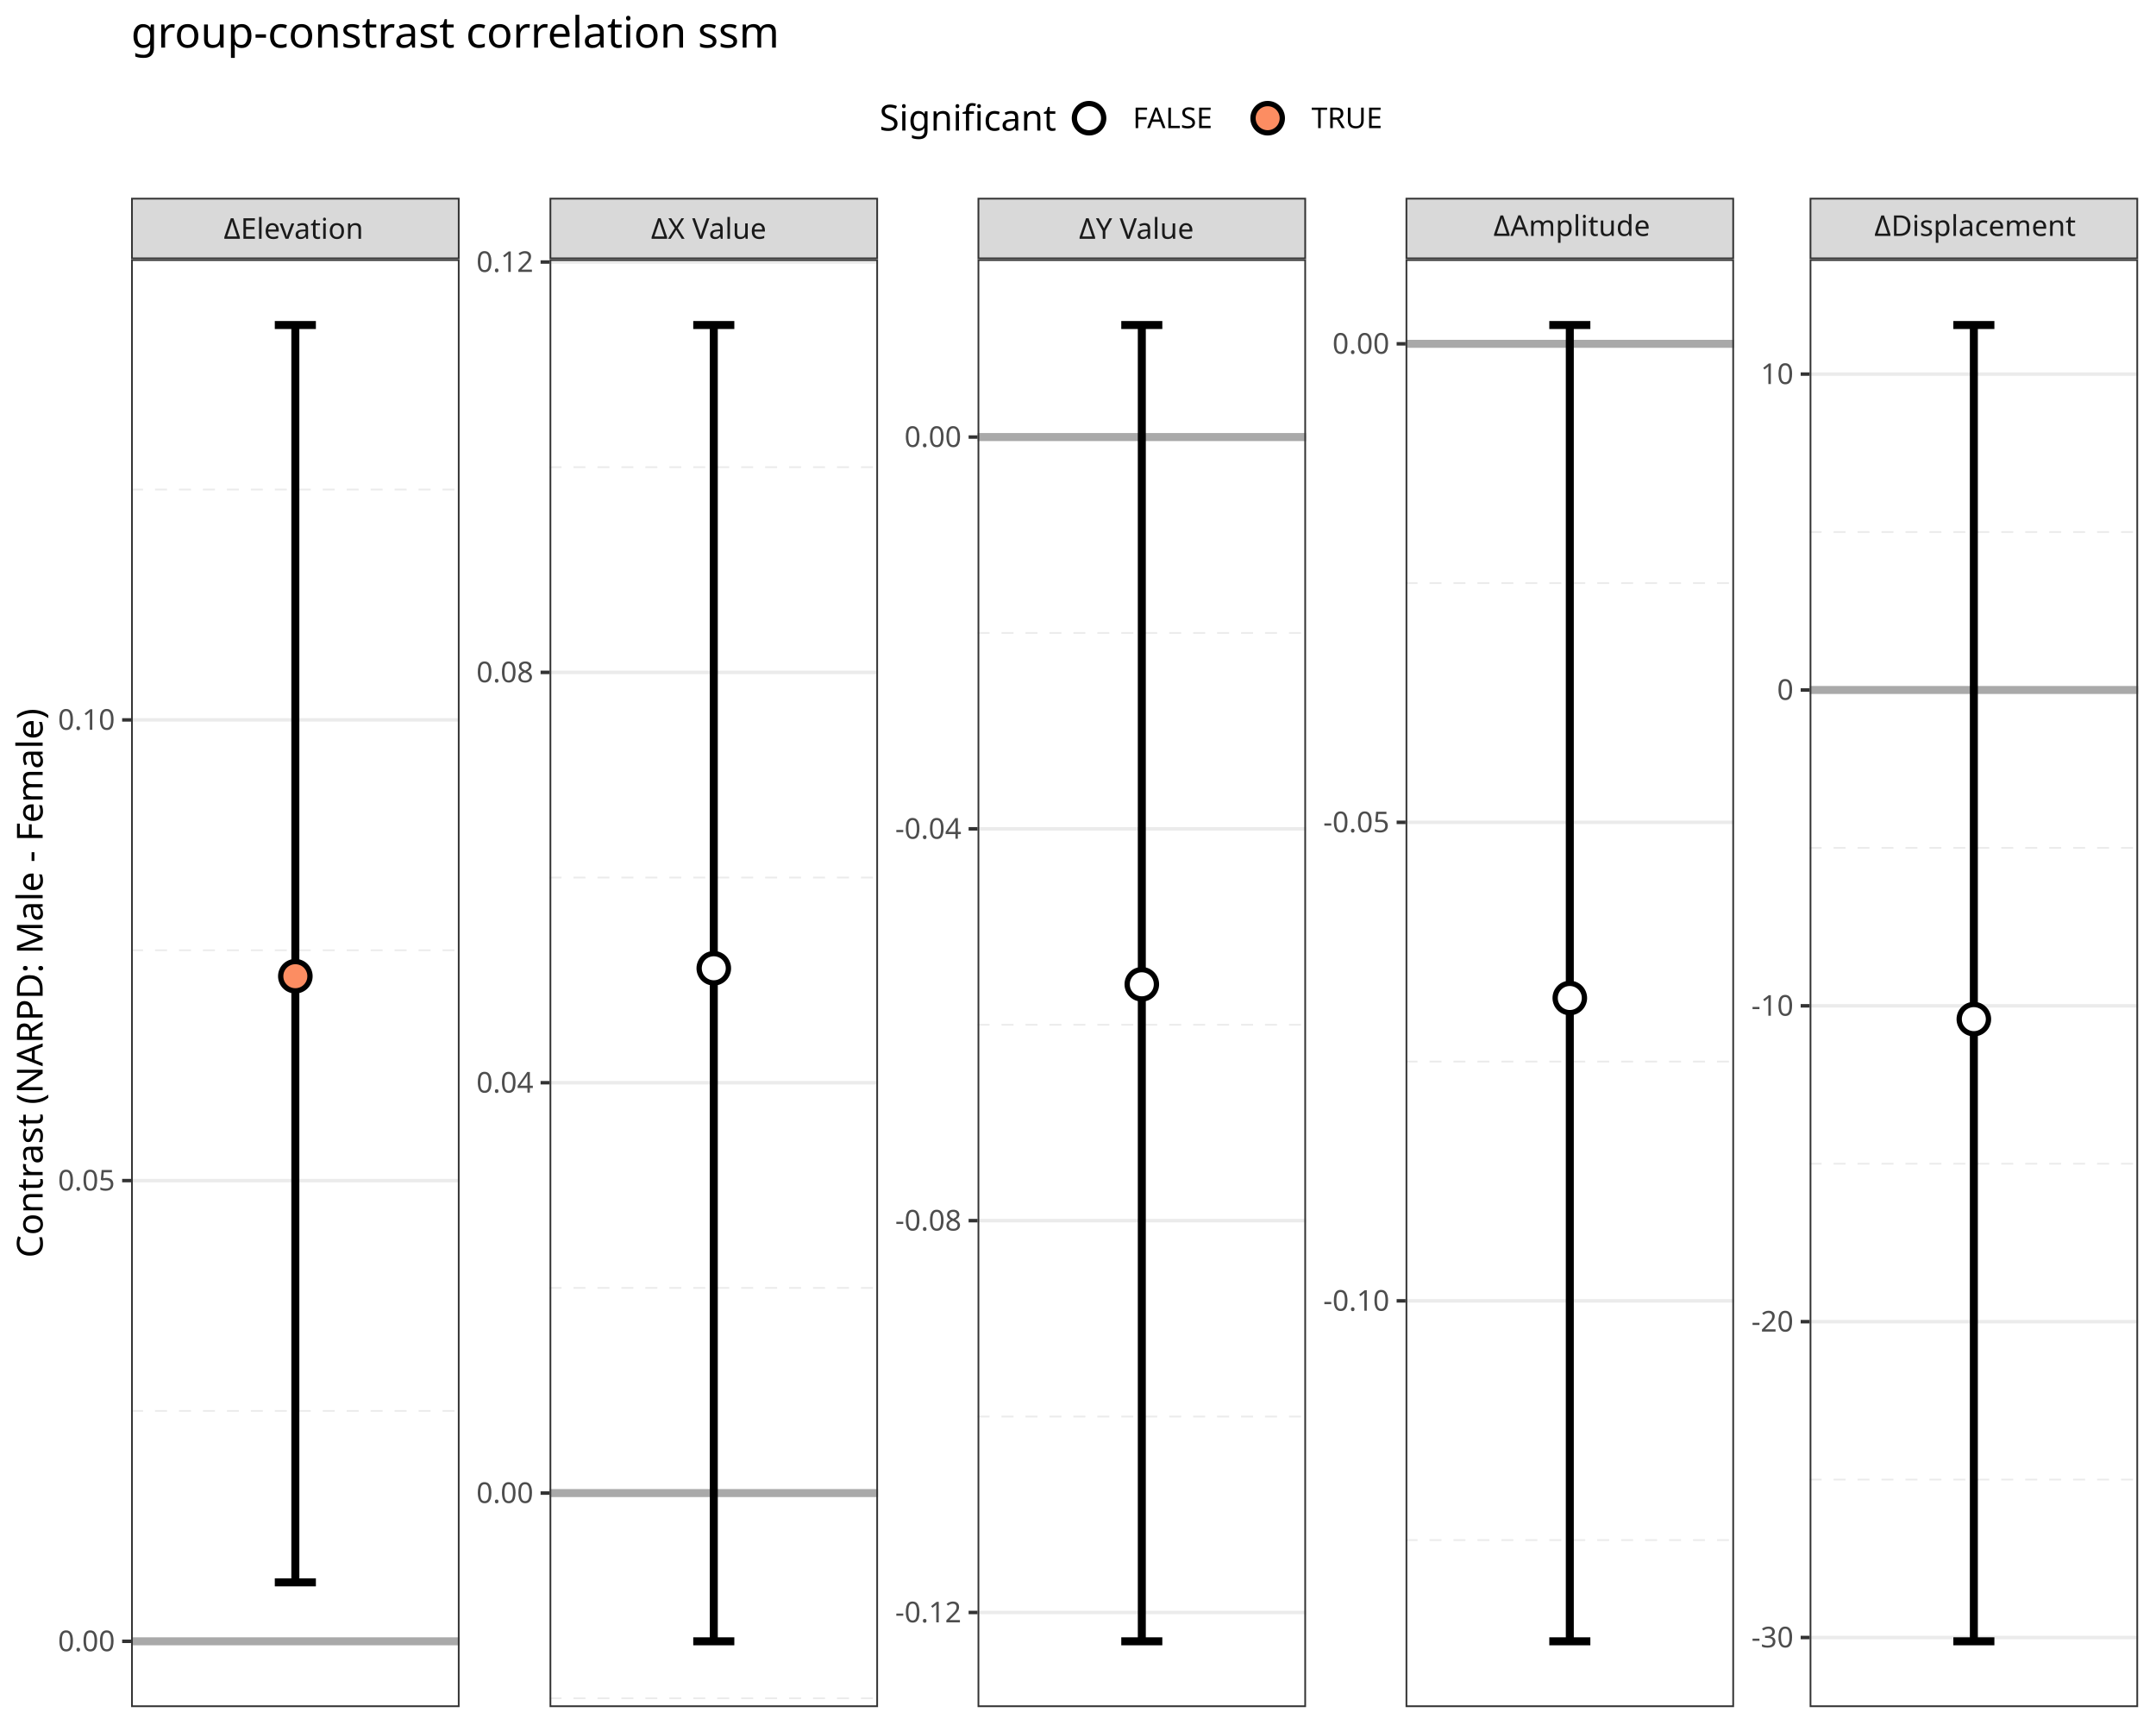
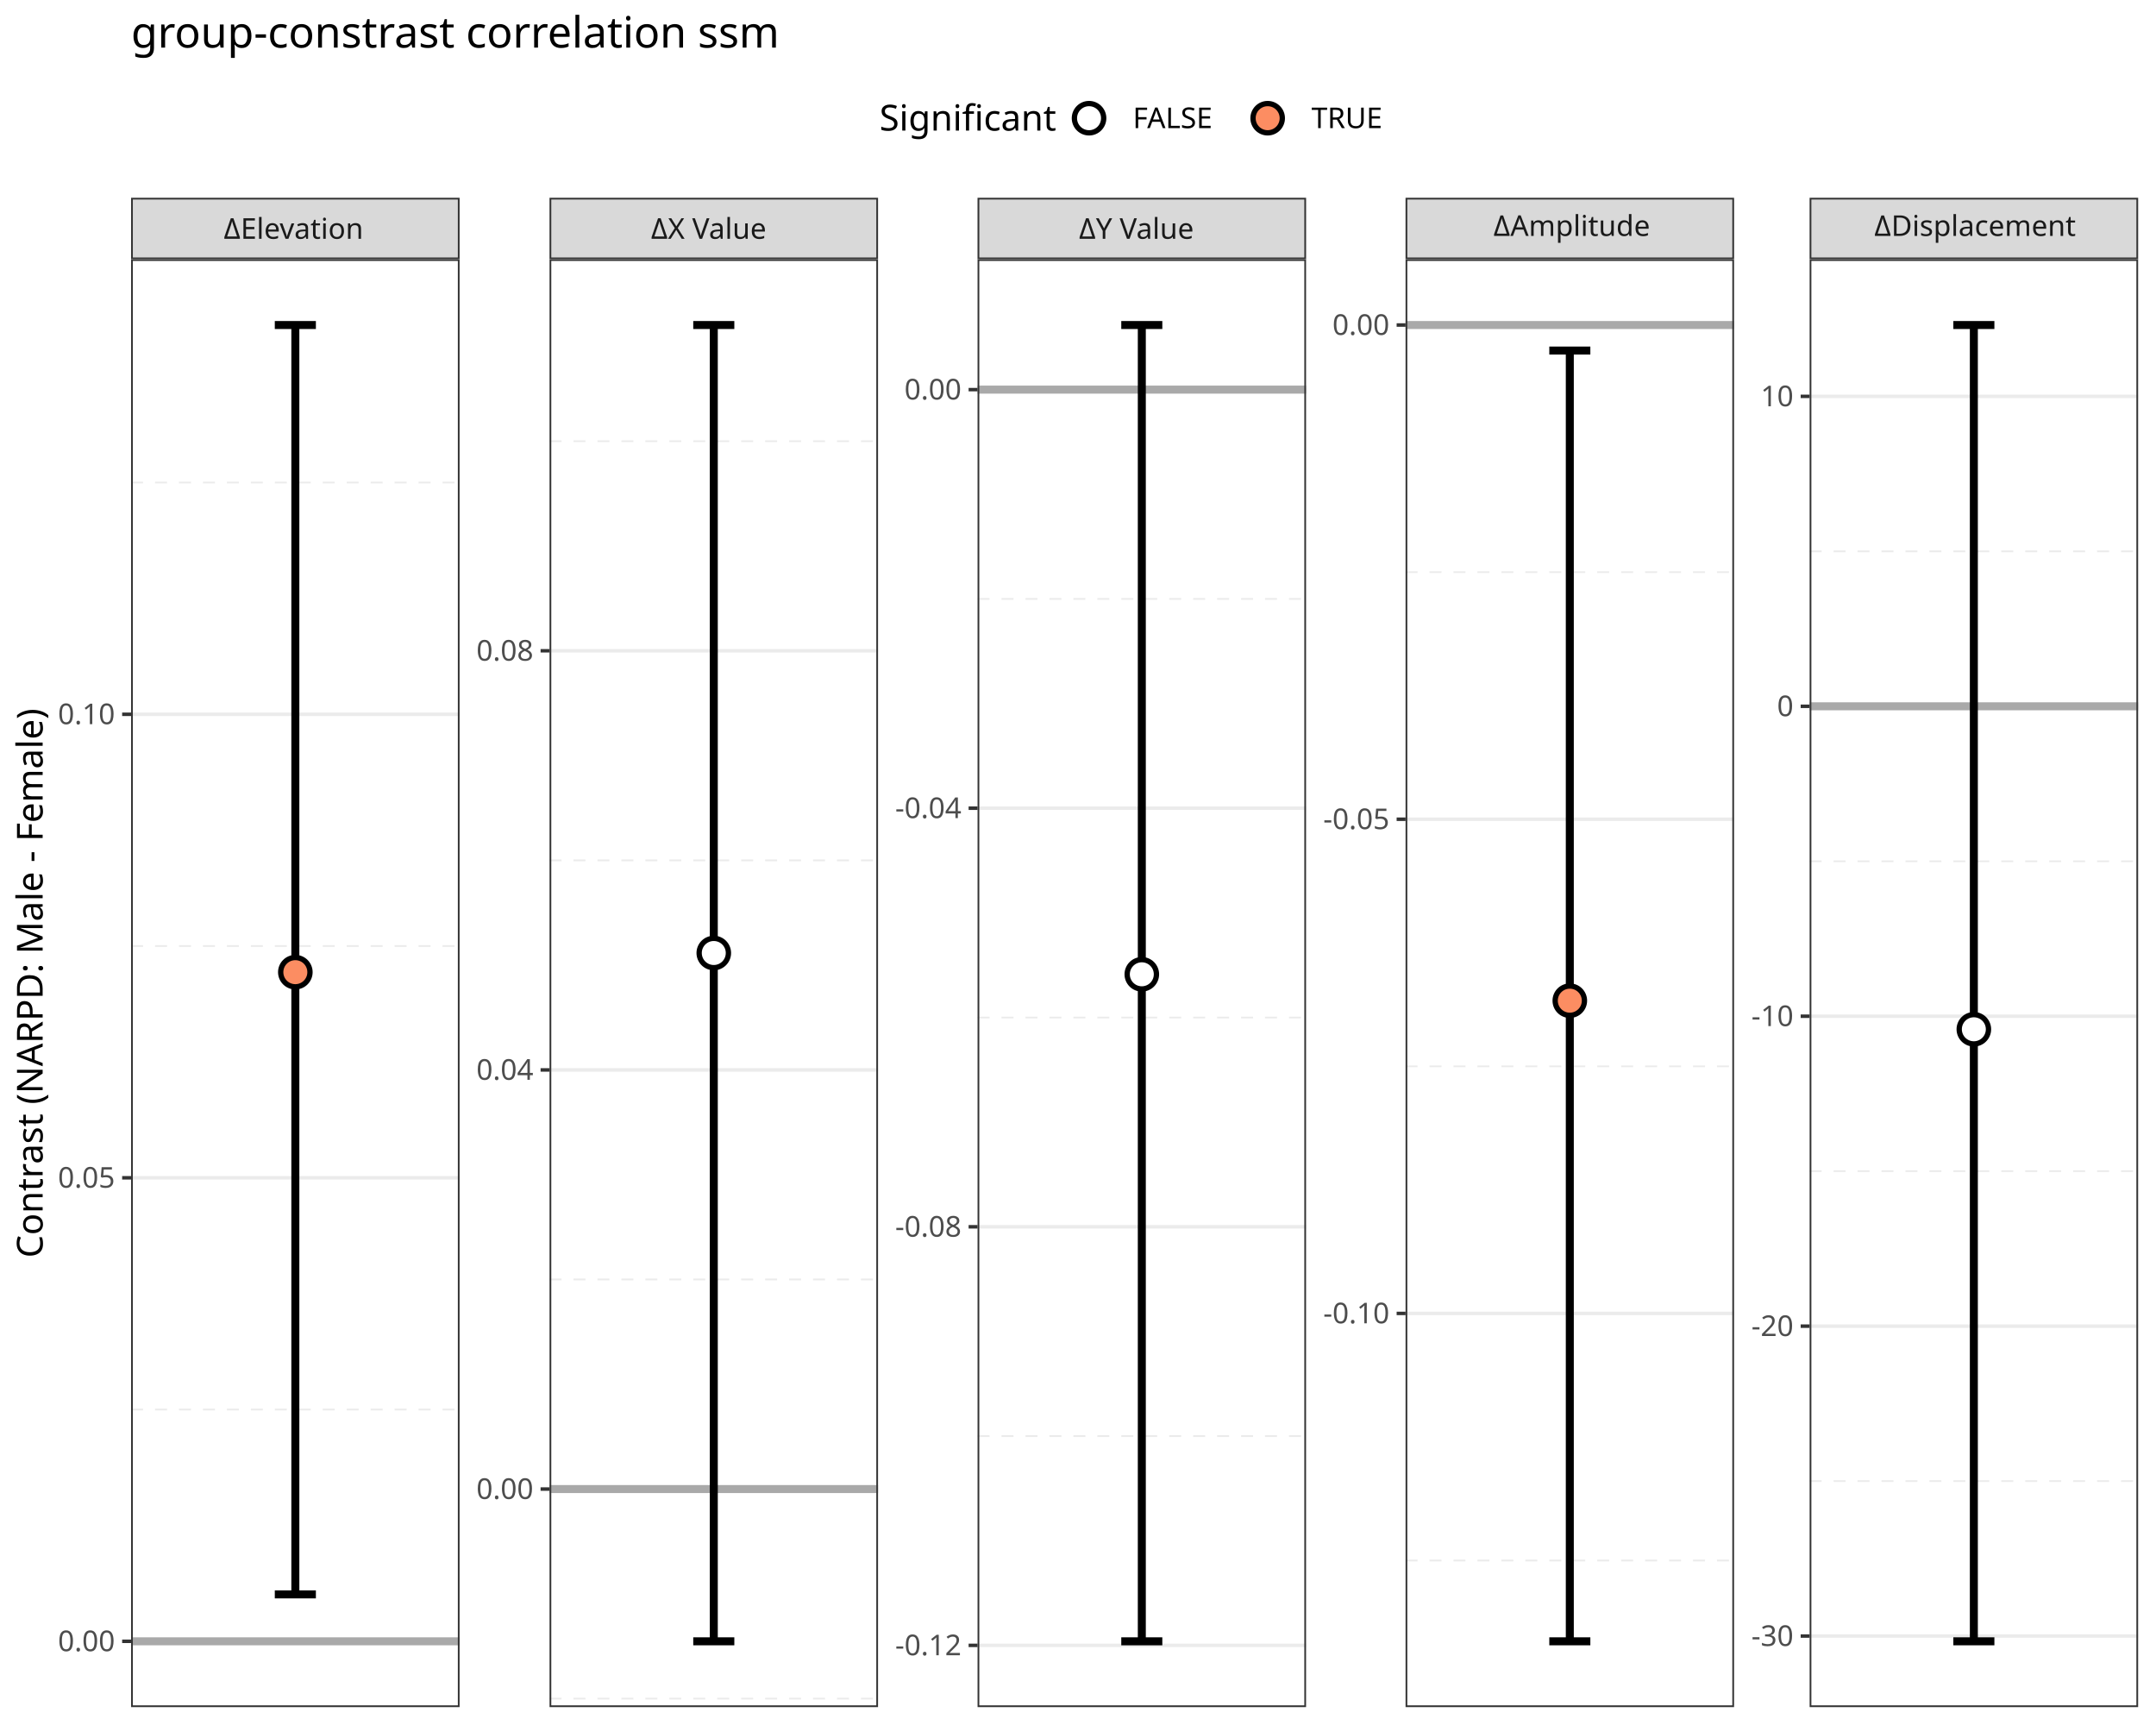
<svg xmlns="http://www.w3.org/2000/svg" class="svglite" data-engine-version="2.0" width="720.00pt" height="576.00pt" viewBox="0 0 720.00 576.00">
  <defs>
    <style type="text/css">
    .svglite line, .svglite polyline, .svglite polygon, .svglite path, .svglite rect, .svglite circle {
      fill: none;
      stroke: #000000;
      stroke-linecap: round;
      stroke-linejoin: round;
      stroke-miterlimit: 10.00;
    }
  </style>
  </defs>
  <rect width="100%" height="100%" style="stroke: none; fill: #FFFFFF;" />
  <defs>
    <clipPath id="cpMC4wMHw3MjAuMDB8MC4wMHw1NzYuMDA=">
      <rect x="0.00" y="0.00" width="720.00" height="576.00" />
    </clipPath>
  </defs>
  <g clip-path="url(#cpMC4wMHw3MjAuMDB8MC4wMHw1NzYuMDA=)">
    <rect x="-0" y="0.00" width="720.00" height="576.00" style="stroke-width: 1.16; stroke: #FFFFFF; fill: #FFFFFF;" />
  </g>
  <defs>
    <clipPath id="cpNDMuNzh8MTUzLjQ4fDg2LjU1fDU3MC4wMg==">
      <rect x="43.78" y="86.55" width="109.70" height="483.47" />
    </clipPath>
  </defs>
  <g clip-path="url(#cpNDMuNzh8MTUzLjQ4fDg2LjU1fDU3MC4wMg==)">
    <rect x="43.78" y="86.55" width="109.70" height="483.47" style="stroke-width: 1.16; stroke: none; fill: #FFFFFF;" />
-     <polyline points="43.78,471.13 153.48,471.13 " style="stroke-width: 0.58; stroke: #EBEBEB; stroke-dasharray: 4.00,4.00; stroke-linecap: butt;" />
-     <polyline points="43.78,317.30 153.48,317.30 " style="stroke-width: 0.58; stroke: #EBEBEB; stroke-dasharray: 4.00,4.00; stroke-linecap: butt;" />
-     <polyline points="43.78,163.46 153.48,163.46 " style="stroke-width: 0.58; stroke: #EBEBEB; stroke-dasharray: 4.00,4.00; stroke-linecap: butt;" />
+     <polyline points="43.78,470.66 153.48,470.66 " style="stroke-width: 0.58; stroke: #EBEBEB; stroke-dasharray: 4.00,4.00; stroke-linecap: butt;" />
+     <polyline points="43.78,315.89 153.48,315.89 " style="stroke-width: 0.58; stroke: #EBEBEB; stroke-dasharray: 4.00,4.00; stroke-linecap: butt;" />
+     <polyline points="43.78,161.12 153.48,161.12 " style="stroke-width: 0.58; stroke: #EBEBEB; stroke-dasharray: 4.00,4.00; stroke-linecap: butt;" />
    <polyline points="43.78,548.05 153.48,548.05 " style="stroke-width: 1.16; stroke: #EBEBEB; stroke-linecap: butt;" />
-     <polyline points="43.78,394.21 153.48,394.21 " style="stroke-width: 1.16; stroke: #EBEBEB; stroke-linecap: butt;" />
-     <polyline points="43.78,240.38 153.48,240.38 " style="stroke-width: 1.16; stroke: #EBEBEB; stroke-linecap: butt;" />
+     <polyline points="43.78,393.28 153.48,393.28 " style="stroke-width: 1.16; stroke: #EBEBEB; stroke-linecap: butt;" />
+     <polyline points="43.78,238.51 153.48,238.51 " style="stroke-width: 1.16; stroke: #EBEBEB; stroke-linecap: butt;" />
    <line x1="43.78" y1="548.05" x2="153.48" y2="548.05" style="stroke-width: 2.67; stroke: #A9A9A9; stroke-linecap: butt;" />
    <polyline points="91.77,108.53 105.49,108.53 " style="stroke-width: 2.67; stroke-linecap: butt;" />
-     <polyline points="98.63,108.53 98.63,528.37 " style="stroke-width: 2.67; stroke-linecap: butt;" />
-     <polyline points="91.77,528.37 105.49,528.37 " style="stroke-width: 2.67; stroke-linecap: butt;" />
-     <circle cx="98.63" cy="325.97" r="4.89" style="stroke-width: 1.77; fill: #FC8D62;" />
+     <polyline points="98.63,108.53 98.63,532.38 " style="stroke-width: 2.67; stroke-linecap: butt;" />
+     <polyline points="91.77,532.38 105.49,532.38 " style="stroke-width: 2.67; stroke-linecap: butt;" />
+     <circle cx="98.63" cy="324.62" r="4.89" style="stroke-width: 1.77; fill: #FC8D62;" />
    <rect x="43.78" y="86.55" width="109.70" height="483.47" style="stroke-width: 1.16; stroke: #333333;" />
  </g>
  <g clip-path="url(#cpMC4wMHw3MjAuMDB8MC4wMHw1NzYuMDA=)">
</g>
  <defs>
    <clipPath id="cpMTgzLjUyfDI5My4yMnw4Ni41NXw1NzAuMDI=">
      <rect x="183.52" y="86.55" width="109.70" height="483.47" />
    </clipPath>
  </defs>
  <g clip-path="url(#cpMTgzLjUyfDI5My4yMnw4Ni41NXw1NzAuMDI=)">
    <rect x="183.52" y="86.55" width="109.70" height="483.47" style="stroke-width: 1.16; stroke: none; fill: #FFFFFF;" />
-     <polyline points="183.52,567.07 293.22,567.07 " style="stroke-width: 0.58; stroke: #EBEBEB; stroke-dasharray: 4.00,4.00; stroke-linecap: butt;" />
-     <polyline points="183.52,430.05 293.22,430.05 " style="stroke-width: 0.58; stroke: #EBEBEB; stroke-dasharray: 4.00,4.00; stroke-linecap: butt;" />
-     <polyline points="183.52,293.03 293.22,293.03 " style="stroke-width: 0.58; stroke: #EBEBEB; stroke-dasharray: 4.00,4.00; stroke-linecap: butt;" />
-     <polyline points="183.52,156.00 293.22,156.00 " style="stroke-width: 0.58; stroke: #EBEBEB; stroke-dasharray: 4.00,4.00; stroke-linecap: butt;" />
-     <polyline points="183.52,498.56 293.22,498.56 " style="stroke-width: 1.16; stroke: #EBEBEB; stroke-linecap: butt;" />
-     <polyline points="183.52,361.54 293.22,361.54 " style="stroke-width: 1.16; stroke: #EBEBEB; stroke-linecap: butt;" />
-     <polyline points="183.52,224.52 293.22,224.52 " style="stroke-width: 1.16; stroke: #EBEBEB; stroke-linecap: butt;" />
-     <polyline points="183.52,87.49 293.22,87.49 " style="stroke-width: 1.16; stroke: #EBEBEB; stroke-linecap: butt;" />
-     <line x1="183.52" y1="498.56" x2="293.22" y2="498.56" style="stroke-width: 2.67; stroke: #A9A9A9; stroke-linecap: butt;" />
+     <polyline points="183.52,567.19 293.22,567.19 " style="stroke-width: 0.58; stroke: #EBEBEB; stroke-dasharray: 4.00,4.00; stroke-linecap: butt;" />
+     <polyline points="183.52,427.23 293.22,427.23 " style="stroke-width: 0.58; stroke: #EBEBEB; stroke-dasharray: 4.00,4.00; stroke-linecap: butt;" />
+     <polyline points="183.52,287.28 293.22,287.28 " style="stroke-width: 0.58; stroke: #EBEBEB; stroke-dasharray: 4.00,4.00; stroke-linecap: butt;" />
+     <polyline points="183.52,147.32 293.22,147.32 " style="stroke-width: 0.58; stroke: #EBEBEB; stroke-dasharray: 4.00,4.00; stroke-linecap: butt;" />
+     <polyline points="183.52,497.21 293.22,497.21 " style="stroke-width: 1.16; stroke: #EBEBEB; stroke-linecap: butt;" />
+     <polyline points="183.52,357.26 293.22,357.26 " style="stroke-width: 1.16; stroke: #EBEBEB; stroke-linecap: butt;" />
+     <polyline points="183.52,217.30 293.22,217.30 " style="stroke-width: 1.16; stroke: #EBEBEB; stroke-linecap: butt;" />
+     <line x1="183.52" y1="497.21" x2="293.22" y2="497.21" style="stroke-width: 2.67; stroke: #A9A9A9; stroke-linecap: butt;" />
    <polyline points="231.51,108.53 245.23,108.53 " style="stroke-width: 2.67; stroke-linecap: butt;" />
    <polyline points="238.37,108.53 238.37,548.05 " style="stroke-width: 2.67; stroke-linecap: butt;" />
    <polyline points="231.51,548.05 245.23,548.05 " style="stroke-width: 2.67; stroke-linecap: butt;" />
-     <circle cx="238.37" cy="323.32" r="4.89" style="stroke-width: 1.77; fill: #FFFFFF;" />
+     <circle cx="238.37" cy="318.22" r="4.89" style="stroke-width: 1.77; fill: #FFFFFF;" />
    <rect x="183.52" y="86.55" width="109.70" height="483.47" style="stroke-width: 1.16; stroke: #333333;" />
  </g>
  <g clip-path="url(#cpMC4wMHw3MjAuMDB8MC4wMHw1NzYuMDA=)">
</g>
  <defs>
    <clipPath id="cpMzI2LjQ2fDQzNi4xNnw4Ni41NXw1NzAuMDI=">
      <rect x="326.46" y="86.55" width="109.70" height="483.47" />
    </clipPath>
  </defs>
  <g clip-path="url(#cpMzI2LjQ2fDQzNi4xNnw4Ni41NXw1NzAuMDI=)">
    <rect x="326.46" y="86.55" width="109.70" height="483.47" style="stroke-width: 1.16; stroke: none; fill: #FFFFFF;" />
-     <polyline points="326.46,473.00 436.16,473.00 " style="stroke-width: 0.58; stroke: #EBEBEB; stroke-dasharray: 4.00,4.00; stroke-linecap: butt;" />
-     <polyline points="326.46,342.18 436.16,342.18 " style="stroke-width: 0.58; stroke: #EBEBEB; stroke-dasharray: 4.00,4.00; stroke-linecap: butt;" />
-     <polyline points="326.46,211.35 436.16,211.35 " style="stroke-width: 0.58; stroke: #EBEBEB; stroke-dasharray: 4.00,4.00; stroke-linecap: butt;" />
-     <polyline points="326.46,538.42 436.16,538.42 " style="stroke-width: 1.16; stroke: #EBEBEB; stroke-linecap: butt;" />
-     <polyline points="326.46,407.59 436.16,407.59 " style="stroke-width: 1.16; stroke: #EBEBEB; stroke-linecap: butt;" />
-     <polyline points="326.46,276.76 436.16,276.76 " style="stroke-width: 1.16; stroke: #EBEBEB; stroke-linecap: butt;" />
-     <polyline points="326.46,145.94 436.16,145.94 " style="stroke-width: 1.16; stroke: #EBEBEB; stroke-linecap: butt;" />
-     <line x1="326.46" y1="145.94" x2="436.16" y2="145.94" style="stroke-width: 2.67; stroke: #A9A9A9; stroke-linecap: butt;" />
+     <polyline points="326.46,479.53 436.16,479.53 " style="stroke-width: 0.58; stroke: #EBEBEB; stroke-dasharray: 4.00,4.00; stroke-linecap: butt;" />
+     <polyline points="326.46,339.76 436.16,339.76 " style="stroke-width: 0.58; stroke: #EBEBEB; stroke-dasharray: 4.00,4.00; stroke-linecap: butt;" />
+     <polyline points="326.46,199.99 436.16,199.99 " style="stroke-width: 0.58; stroke: #EBEBEB; stroke-dasharray: 4.00,4.00; stroke-linecap: butt;" />
+     <polyline points="326.46,549.41 436.16,549.41 " style="stroke-width: 1.16; stroke: #EBEBEB; stroke-linecap: butt;" />
+     <polyline points="326.46,409.64 436.16,409.64 " style="stroke-width: 1.16; stroke: #EBEBEB; stroke-linecap: butt;" />
+     <polyline points="326.46,269.87 436.16,269.87 " style="stroke-width: 1.16; stroke: #EBEBEB; stroke-linecap: butt;" />
+     <polyline points="326.46,130.10 436.16,130.10 " style="stroke-width: 1.16; stroke: #EBEBEB; stroke-linecap: butt;" />
+     <line x1="326.46" y1="130.10" x2="436.16" y2="130.10" style="stroke-width: 2.67; stroke: #A9A9A9; stroke-linecap: butt;" />
    <polyline points="374.45,108.53 388.16,108.53 " style="stroke-width: 2.67; stroke-linecap: butt;" />
    <polyline points="381.31,108.53 381.31,548.05 " style="stroke-width: 2.67; stroke-linecap: butt;" />
    <polyline points="374.45,548.05 388.16,548.05 " style="stroke-width: 2.67; stroke-linecap: butt;" />
-     <circle cx="381.31" cy="328.67" r="4.89" style="stroke-width: 1.77; fill: #FFFFFF;" />
+     <circle cx="381.31" cy="325.33" r="4.89" style="stroke-width: 1.77; fill: #FFFFFF;" />
    <rect x="326.46" y="86.55" width="109.70" height="483.47" style="stroke-width: 1.16; stroke: #333333;" />
  </g>
  <g clip-path="url(#cpMC4wMHw3MjAuMDB8MC4wMHw1NzYuMDA=)">
</g>
  <defs>
    <clipPath id="cpNDY5LjM5fDU3OS4wOXw4Ni41NXw1NzAuMDI=">
      <rect x="469.39" y="86.55" width="109.70" height="483.47" />
    </clipPath>
  </defs>
  <g clip-path="url(#cpNDY5LjM5fDU3OS4wOXw4Ni41NXw1NzAuMDI=)">
    <rect x="469.39" y="86.55" width="109.70" height="483.47" style="stroke-width: 1.16; stroke: none; fill: #FFFFFF;" />
-     <polyline points="469.39,514.26 579.09,514.26 " style="stroke-width: 0.58; stroke: #EBEBEB; stroke-dasharray: 4.00,4.00; stroke-linecap: butt;" />
-     <polyline points="469.39,354.48 579.09,354.48 " style="stroke-width: 0.58; stroke: #EBEBEB; stroke-dasharray: 4.00,4.00; stroke-linecap: butt;" />
-     <polyline points="469.39,194.70 579.09,194.70 " style="stroke-width: 0.58; stroke: #EBEBEB; stroke-dasharray: 4.00,4.00; stroke-linecap: butt;" />
-     <polyline points="469.39,434.37 579.09,434.37 " style="stroke-width: 1.16; stroke: #EBEBEB; stroke-linecap: butt;" />
-     <polyline points="469.39,274.59 579.09,274.59 " style="stroke-width: 1.16; stroke: #EBEBEB; stroke-linecap: butt;" />
-     <polyline points="469.39,114.81 579.09,114.81 " style="stroke-width: 1.16; stroke: #EBEBEB; stroke-linecap: butt;" />
-     <line x1="469.39" y1="114.81" x2="579.09" y2="114.81" style="stroke-width: 2.67; stroke: #A9A9A9; stroke-linecap: butt;" />
-     <polyline points="517.39,108.53 531.10,108.53 " style="stroke-width: 2.67; stroke-linecap: butt;" />
-     <polyline points="524.24,108.53 524.24,548.05 " style="stroke-width: 2.67; stroke-linecap: butt;" />
+     <polyline points="469.39,521.08 579.09,521.08 " style="stroke-width: 0.58; stroke: #EBEBEB; stroke-dasharray: 4.00,4.00; stroke-linecap: butt;" />
+     <polyline points="469.39,356.06 579.09,356.06 " style="stroke-width: 0.58; stroke: #EBEBEB; stroke-dasharray: 4.00,4.00; stroke-linecap: butt;" />
+     <polyline points="469.39,191.04 579.09,191.04 " style="stroke-width: 0.58; stroke: #EBEBEB; stroke-dasharray: 4.00,4.00; stroke-linecap: butt;" />
+     <polyline points="469.39,438.57 579.09,438.57 " style="stroke-width: 1.16; stroke: #EBEBEB; stroke-linecap: butt;" />
+     <polyline points="469.39,273.55 579.09,273.55 " style="stroke-width: 1.16; stroke: #EBEBEB; stroke-linecap: butt;" />
+     <polyline points="469.39,108.53 579.09,108.53 " style="stroke-width: 1.16; stroke: #EBEBEB; stroke-linecap: butt;" />
+     <line x1="469.39" y1="108.53" x2="579.09" y2="108.53" style="stroke-width: 2.67; stroke: #A9A9A9; stroke-linecap: butt;" />
+     <polyline points="517.39,117.06 531.10,117.06 " style="stroke-width: 2.67; stroke-linecap: butt;" />
+     <polyline points="524.24,117.06 524.24,548.05 " style="stroke-width: 2.67; stroke-linecap: butt;" />
    <polyline points="517.39,548.05 531.10,548.05 " style="stroke-width: 2.67; stroke-linecap: butt;" />
-     <circle cx="524.24" cy="333.25" r="4.89" style="stroke-width: 1.77; fill: #FFFFFF;" />
+     <circle cx="524.24" cy="334.14" r="4.89" style="stroke-width: 1.77; fill: #FC8D62;" />
    <rect x="469.39" y="86.55" width="109.70" height="483.47" style="stroke-width: 1.16; stroke: #333333;" />
  </g>
  <g clip-path="url(#cpMC4wMHw3MjAuMDB8MC4wMHw1NzYuMDA=)">
</g>
  <defs>
    <clipPath id="cpNjA0LjMzfDcxNC4wMnw4Ni41NXw1NzAuMDI=">
      <rect x="604.33" y="86.55" width="109.70" height="483.47" />
    </clipPath>
  </defs>
  <g clip-path="url(#cpNjA0LjMzfDcxNC4wMnw4Ni41NXw1NzAuMDI=)">
    <rect x="604.33" y="86.55" width="109.70" height="483.47" style="stroke-width: 1.16; stroke: none; fill: #FFFFFF;" />
-     <polyline points="604.33,494.06 714.02,494.06 " style="stroke-width: 0.58; stroke: #EBEBEB; stroke-dasharray: 4.00,4.00; stroke-linecap: butt;" />
-     <polyline points="604.33,388.59 714.02,388.59 " style="stroke-width: 0.58; stroke: #EBEBEB; stroke-dasharray: 4.00,4.00; stroke-linecap: butt;" />
-     <polyline points="604.33,283.12 714.02,283.12 " style="stroke-width: 0.58; stroke: #EBEBEB; stroke-dasharray: 4.00,4.00; stroke-linecap: butt;" />
-     <polyline points="604.33,177.66 714.02,177.66 " style="stroke-width: 0.58; stroke: #EBEBEB; stroke-dasharray: 4.00,4.00; stroke-linecap: butt;" />
-     <polyline points="604.33,546.79 714.02,546.79 " style="stroke-width: 1.16; stroke: #EBEBEB; stroke-linecap: butt;" />
-     <polyline points="604.33,441.32 714.02,441.32 " style="stroke-width: 1.16; stroke: #EBEBEB; stroke-linecap: butt;" />
-     <polyline points="604.33,335.86 714.02,335.86 " style="stroke-width: 1.16; stroke: #EBEBEB; stroke-linecap: butt;" />
-     <polyline points="604.33,230.39 714.02,230.39 " style="stroke-width: 1.16; stroke: #EBEBEB; stroke-linecap: butt;" />
-     <polyline points="604.33,124.92 714.02,124.92 " style="stroke-width: 1.16; stroke: #EBEBEB; stroke-linecap: butt;" />
-     <line x1="604.33" y1="230.39" x2="714.02" y2="230.39" style="stroke-width: 2.67; stroke: #A9A9A9; stroke-linecap: butt;" />
+     <polyline points="604.33,494.56 714.02,494.56 " style="stroke-width: 0.58; stroke: #EBEBEB; stroke-dasharray: 4.00,4.00; stroke-linecap: butt;" />
+     <polyline points="604.33,391.07 714.02,391.07 " style="stroke-width: 0.58; stroke: #EBEBEB; stroke-dasharray: 4.00,4.00; stroke-linecap: butt;" />
+     <polyline points="604.33,287.59 714.02,287.59 " style="stroke-width: 0.58; stroke: #EBEBEB; stroke-dasharray: 4.00,4.00; stroke-linecap: butt;" />
+     <polyline points="604.33,184.10 714.02,184.10 " style="stroke-width: 0.58; stroke: #EBEBEB; stroke-dasharray: 4.00,4.00; stroke-linecap: butt;" />
+     <polyline points="604.33,546.30 714.02,546.30 " style="stroke-width: 1.16; stroke: #EBEBEB; stroke-linecap: butt;" />
+     <polyline points="604.33,442.82 714.02,442.82 " style="stroke-width: 1.16; stroke: #EBEBEB; stroke-linecap: butt;" />
+     <polyline points="604.33,339.33 714.02,339.33 " style="stroke-width: 1.16; stroke: #EBEBEB; stroke-linecap: butt;" />
+     <polyline points="604.33,235.84 714.02,235.84 " style="stroke-width: 1.16; stroke: #EBEBEB; stroke-linecap: butt;" />
+     <polyline points="604.33,132.35 714.02,132.35 " style="stroke-width: 1.16; stroke: #EBEBEB; stroke-linecap: butt;" />
+     <line x1="604.33" y1="235.84" x2="714.02" y2="235.84" style="stroke-width: 2.67; stroke: #A9A9A9; stroke-linecap: butt;" />
    <polyline points="652.32,108.53 666.03,108.53 " style="stroke-width: 2.67; stroke-linecap: butt;" />
    <polyline points="659.17,108.53 659.17,548.05 " style="stroke-width: 2.67; stroke-linecap: butt;" />
    <polyline points="652.32,548.05 666.03,548.05 " style="stroke-width: 2.67; stroke-linecap: butt;" />
-     <circle cx="659.17" cy="340.30" r="4.89" style="stroke-width: 1.77; fill: #FFFFFF;" />
+     <circle cx="659.17" cy="343.69" r="4.89" style="stroke-width: 1.77; fill: #FFFFFF;" />
    <rect x="604.33" y="86.55" width="109.70" height="483.47" style="stroke-width: 1.16; stroke: #333333;" />
  </g>
  <g clip-path="url(#cpMC4wMHw3MjAuMDB8MC4wMHw1NzYuMDA=)">
</g>
  <defs>
    <clipPath id="cpNDMuNzh8MTUzLjQ4fDY2LjA1fDg2LjU1">
      <rect x="43.78" y="66.05" width="109.70" height="20.51" />
    </clipPath>
  </defs>
  <g clip-path="url(#cpNDMuNzh8MTUzLjQ4fDY2LjA1fDg2LjU1)">
    <rect x="43.78" y="66.05" width="109.70" height="20.51" style="stroke-width: 1.16; stroke: #333333; fill: #D9D9D9;" />
    <text x="74.73" y="79.73" style="font-size: 9.60px; fill: #1A1A1A; font-family: sans;" textLength="5.63px" lengthAdjust="spacingAndGlyphs">Δ</text>
    <text x="80.36" y="79.73" style="font-size: 9.60px; fill: #1A1A1A; font-family: sans;" textLength="42.16px" lengthAdjust="spacingAndGlyphs"> Elevation</text>
  </g>
  <g clip-path="url(#cpMC4wMHw3MjAuMDB8MC4wMHw1NzYuMDA=)">
</g>
  <defs>
    <clipPath id="cpMTgzLjUyfDI5My4yMnw2Ni4wNXw4Ni41NQ==">
      <rect x="183.52" y="66.05" width="109.70" height="20.51" />
    </clipPath>
  </defs>
  <g clip-path="url(#cpMTgzLjUyfDI5My4yMnw2Ni4wNXw4Ni41NQ==)">
    <rect x="183.52" y="66.05" width="109.70" height="20.51" style="stroke-width: 1.16; stroke: #333333; fill: #D9D9D9;" />
    <text x="217.41" y="79.73" style="font-size: 9.60px; fill: #1A1A1A; font-family: sans;" textLength="5.63px" lengthAdjust="spacingAndGlyphs">Δ</text>
    <text x="223.04" y="79.73" style="font-size: 9.60px; fill: #1A1A1A; font-family: sans;" textLength="36.29px" lengthAdjust="spacingAndGlyphs"> X Value</text>
  </g>
  <g clip-path="url(#cpMC4wMHw3MjAuMDB8MC4wMHw1NzYuMDA=)">
</g>
  <defs>
    <clipPath id="cpMzI2LjQ2fDQzNi4xNnw2Ni4wNXw4Ni41NQ==">
      <rect x="326.46" y="66.05" width="109.70" height="20.51" />
    </clipPath>
  </defs>
  <g clip-path="url(#cpMzI2LjQ2fDQzNi4xNnw2Ni4wNXw4Ni41NQ==)">
    <rect x="326.46" y="66.05" width="109.70" height="20.51" style="stroke-width: 1.16; stroke: #333333; fill: #D9D9D9;" />
    <text x="360.34" y="79.73" style="font-size: 9.60px; fill: #1A1A1A; font-family: sans;" textLength="5.63px" lengthAdjust="spacingAndGlyphs">Δ</text>
    <text x="365.98" y="79.73" style="font-size: 9.60px; fill: #1A1A1A; font-family: sans;" textLength="36.29px" lengthAdjust="spacingAndGlyphs"> Y Value</text>
  </g>
  <g clip-path="url(#cpMC4wMHw3MjAuMDB8MC4wMHw1NzYuMDA=)">
</g>
  <defs>
    <clipPath id="cpNDY5LjM5fDU3OS4wOXw2Ni4wNXw4Ni41NQ==">
      <rect x="469.39" y="66.05" width="109.70" height="20.51" />
    </clipPath>
  </defs>
  <g clip-path="url(#cpNDY5LjM5fDU3OS4wOXw2Ni4wNXw4Ni41NQ==)">
    <rect x="469.39" y="66.05" width="109.70" height="20.51" style="stroke-width: 1.16; stroke: #333333; fill: #D9D9D9;" />
    <text x="498.75" y="78.78" style="font-size: 9.60px; fill: #1A1A1A; font-family: sans;" textLength="5.63px" lengthAdjust="spacingAndGlyphs">Δ</text>
    <text x="504.38" y="78.78" style="font-size: 9.60px; fill: #1A1A1A; font-family: sans;" textLength="45.36px" lengthAdjust="spacingAndGlyphs"> Amplitude</text>
  </g>
  <g clip-path="url(#cpMC4wMHw3MjAuMDB8MC4wMHw1NzYuMDA=)">
</g>
  <defs>
    <clipPath id="cpNjA0LjMzfDcxNC4wMnw2Ni4wNXw4Ni41NQ==">
      <rect x="604.33" y="66.05" width="109.70" height="20.51" />
    </clipPath>
  </defs>
  <g clip-path="url(#cpNjA0LjMzfDcxNC4wMnw2Ni4wNXw4Ni41NQ==)">
    <rect x="604.33" y="66.05" width="109.70" height="20.51" style="stroke-width: 1.16; stroke: #333333; fill: #D9D9D9;" />
    <text x="625.94" y="78.78" style="font-size: 9.60px; fill: #1A1A1A; font-family: sans;" textLength="5.63px" lengthAdjust="spacingAndGlyphs">Δ</text>
    <text x="631.57" y="78.78" style="font-size: 9.60px; fill: #1A1A1A; font-family: sans;" textLength="60.84px" lengthAdjust="spacingAndGlyphs"> Displacement</text>
  </g>
  <g clip-path="url(#cpMC4wMHw3MjAuMDB8MC4wMHw1NzYuMDA=)">
-     <text x="598.95" y="550.09" text-anchor="end" style="font-size: 9.60px; fill: #4D4D4D; font-family: sans;" textLength="13.88px" lengthAdjust="spacingAndGlyphs">-30</text>
-     <text x="598.95" y="444.63" text-anchor="end" style="font-size: 9.60px; fill: #4D4D4D; font-family: sans;" textLength="13.88px" lengthAdjust="spacingAndGlyphs">-20</text>
-     <text x="598.95" y="339.16" text-anchor="end" style="font-size: 9.60px; fill: #4D4D4D; font-family: sans;" textLength="13.88px" lengthAdjust="spacingAndGlyphs">-10</text>
-     <text x="598.95" y="233.69" text-anchor="end" style="font-size: 9.60px; fill: #4D4D4D; font-family: sans;" textLength="5.34px" lengthAdjust="spacingAndGlyphs">0</text>
-     <text x="598.95" y="128.23" text-anchor="end" style="font-size: 9.60px; fill: #4D4D4D; font-family: sans;" textLength="10.68px" lengthAdjust="spacingAndGlyphs">10</text>
-     <polyline points="601.34,546.79 604.33,546.79 " style="stroke-width: 1.16; stroke: #333333; stroke-linecap: butt;" />
-     <polyline points="601.34,441.32 604.33,441.32 " style="stroke-width: 1.16; stroke: #333333; stroke-linecap: butt;" />
-     <polyline points="601.34,335.86 604.33,335.86 " style="stroke-width: 1.16; stroke: #333333; stroke-linecap: butt;" />
-     <polyline points="601.34,230.39 604.33,230.39 " style="stroke-width: 1.16; stroke: #333333; stroke-linecap: butt;" />
-     <polyline points="601.34,124.92 604.33,124.92 " style="stroke-width: 1.16; stroke: #333333; stroke-linecap: butt;" />
-     <text x="464.02" y="437.67" text-anchor="end" style="font-size: 9.60px; fill: #4D4D4D; font-family: sans;" textLength="21.88px" lengthAdjust="spacingAndGlyphs">-0.10</text>
-     <text x="464.02" y="277.89" text-anchor="end" style="font-size: 9.60px; fill: #4D4D4D; font-family: sans;" textLength="21.88px" lengthAdjust="spacingAndGlyphs">-0.05</text>
-     <text x="464.02" y="118.11" text-anchor="end" style="font-size: 9.60px; fill: #4D4D4D; font-family: sans;" textLength="18.69px" lengthAdjust="spacingAndGlyphs">0.00</text>
-     <polyline points="466.41,434.37 469.39,434.37 " style="stroke-width: 1.16; stroke: #333333; stroke-linecap: butt;" />
-     <polyline points="466.41,274.59 469.39,274.59 " style="stroke-width: 1.16; stroke: #333333; stroke-linecap: butt;" />
-     <polyline points="466.41,114.81 469.39,114.81 " style="stroke-width: 1.16; stroke: #333333; stroke-linecap: butt;" />
-     <text x="321.08" y="541.72" text-anchor="end" style="font-size: 9.60px; fill: #4D4D4D; font-family: sans;" textLength="21.88px" lengthAdjust="spacingAndGlyphs">-0.12</text>
-     <text x="321.08" y="410.89" text-anchor="end" style="font-size: 9.60px; fill: #4D4D4D; font-family: sans;" textLength="21.88px" lengthAdjust="spacingAndGlyphs">-0.08</text>
-     <text x="321.08" y="280.07" text-anchor="end" style="font-size: 9.60px; fill: #4D4D4D; font-family: sans;" textLength="21.88px" lengthAdjust="spacingAndGlyphs">-0.04</text>
-     <text x="321.08" y="149.24" text-anchor="end" style="font-size: 9.60px; fill: #4D4D4D; font-family: sans;" textLength="18.69px" lengthAdjust="spacingAndGlyphs">0.00</text>
-     <polyline points="323.47,538.42 326.46,538.42 " style="stroke-width: 1.16; stroke: #333333; stroke-linecap: butt;" />
-     <polyline points="323.47,407.59 326.46,407.59 " style="stroke-width: 1.16; stroke: #333333; stroke-linecap: butt;" />
-     <polyline points="323.47,276.76 326.46,276.76 " style="stroke-width: 1.16; stroke: #333333; stroke-linecap: butt;" />
-     <polyline points="323.47,145.94 326.46,145.94 " style="stroke-width: 1.16; stroke: #333333; stroke-linecap: butt;" />
-     <text x="178.14" y="501.86" text-anchor="end" style="font-size: 9.60px; fill: #4D4D4D; font-family: sans;" textLength="18.69px" lengthAdjust="spacingAndGlyphs">0.00</text>
-     <text x="178.14" y="364.84" text-anchor="end" style="font-size: 9.60px; fill: #4D4D4D; font-family: sans;" textLength="18.69px" lengthAdjust="spacingAndGlyphs">0.04</text>
-     <text x="178.14" y="227.82" text-anchor="end" style="font-size: 9.60px; fill: #4D4D4D; font-family: sans;" textLength="18.69px" lengthAdjust="spacingAndGlyphs">0.08</text>
-     <text x="178.14" y="90.80" text-anchor="end" style="font-size: 9.60px; fill: #4D4D4D; font-family: sans;" textLength="18.69px" lengthAdjust="spacingAndGlyphs">0.12</text>
-     <polyline points="180.53,498.56 183.52,498.56 " style="stroke-width: 1.16; stroke: #333333; stroke-linecap: butt;" />
-     <polyline points="180.53,361.54 183.52,361.54 " style="stroke-width: 1.16; stroke: #333333; stroke-linecap: butt;" />
-     <polyline points="180.53,224.52 183.52,224.52 " style="stroke-width: 1.16; stroke: #333333; stroke-linecap: butt;" />
-     <polyline points="180.53,87.49 183.52,87.49 " style="stroke-width: 1.16; stroke: #333333; stroke-linecap: butt;" />
+     <text x="598.95" y="549.61" text-anchor="end" style="font-size: 9.60px; fill: #4D4D4D; font-family: sans;" textLength="13.88px" lengthAdjust="spacingAndGlyphs">-30</text>
+     <text x="598.95" y="446.12" text-anchor="end" style="font-size: 9.60px; fill: #4D4D4D; font-family: sans;" textLength="13.88px" lengthAdjust="spacingAndGlyphs">-20</text>
+     <text x="598.95" y="342.63" text-anchor="end" style="font-size: 9.60px; fill: #4D4D4D; font-family: sans;" textLength="13.88px" lengthAdjust="spacingAndGlyphs">-10</text>
+     <text x="598.95" y="239.14" text-anchor="end" style="font-size: 9.60px; fill: #4D4D4D; font-family: sans;" textLength="5.34px" lengthAdjust="spacingAndGlyphs">0</text>
+     <text x="598.95" y="135.66" text-anchor="end" style="font-size: 9.60px; fill: #4D4D4D; font-family: sans;" textLength="10.68px" lengthAdjust="spacingAndGlyphs">10</text>
+     <polyline points="601.34,546.30 604.33,546.30 " style="stroke-width: 1.16; stroke: #333333; stroke-linecap: butt;" />
+     <polyline points="601.34,442.82 604.33,442.82 " style="stroke-width: 1.16; stroke: #333333; stroke-linecap: butt;" />
+     <polyline points="601.34,339.33 604.33,339.33 " style="stroke-width: 1.16; stroke: #333333; stroke-linecap: butt;" />
+     <polyline points="601.34,235.84 604.33,235.84 " style="stroke-width: 1.16; stroke: #333333; stroke-linecap: butt;" />
+     <polyline points="601.34,132.35 604.33,132.35 " style="stroke-width: 1.16; stroke: #333333; stroke-linecap: butt;" />
+     <text x="464.02" y="441.87" text-anchor="end" style="font-size: 9.60px; fill: #4D4D4D; font-family: sans;" textLength="21.88px" lengthAdjust="spacingAndGlyphs">-0.10</text>
+     <text x="464.02" y="276.85" text-anchor="end" style="font-size: 9.60px; fill: #4D4D4D; font-family: sans;" textLength="21.88px" lengthAdjust="spacingAndGlyphs">-0.05</text>
+     <text x="464.02" y="111.83" text-anchor="end" style="font-size: 9.60px; fill: #4D4D4D; font-family: sans;" textLength="18.69px" lengthAdjust="spacingAndGlyphs">0.00</text>
+     <polyline points="466.41,438.57 469.39,438.57 " style="stroke-width: 1.16; stroke: #333333; stroke-linecap: butt;" />
+     <polyline points="466.41,273.55 469.39,273.55 " style="stroke-width: 1.16; stroke: #333333; stroke-linecap: butt;" />
+     <polyline points="466.41,108.53 469.39,108.53 " style="stroke-width: 1.16; stroke: #333333; stroke-linecap: butt;" />
+     <text x="321.08" y="552.71" text-anchor="end" style="font-size: 9.60px; fill: #4D4D4D; font-family: sans;" textLength="21.88px" lengthAdjust="spacingAndGlyphs">-0.12</text>
+     <text x="321.08" y="412.94" text-anchor="end" style="font-size: 9.60px; fill: #4D4D4D; font-family: sans;" textLength="21.88px" lengthAdjust="spacingAndGlyphs">-0.08</text>
+     <text x="321.08" y="273.17" text-anchor="end" style="font-size: 9.60px; fill: #4D4D4D; font-family: sans;" textLength="21.88px" lengthAdjust="spacingAndGlyphs">-0.04</text>
+     <text x="321.08" y="133.40" text-anchor="end" style="font-size: 9.60px; fill: #4D4D4D; font-family: sans;" textLength="18.69px" lengthAdjust="spacingAndGlyphs">0.00</text>
+     <polyline points="323.47,549.41 326.46,549.41 " style="stroke-width: 1.16; stroke: #333333; stroke-linecap: butt;" />
+     <polyline points="323.47,409.64 326.46,409.64 " style="stroke-width: 1.16; stroke: #333333; stroke-linecap: butt;" />
+     <polyline points="323.47,269.87 326.46,269.87 " style="stroke-width: 1.16; stroke: #333333; stroke-linecap: butt;" />
+     <polyline points="323.47,130.10 326.46,130.10 " style="stroke-width: 1.16; stroke: #333333; stroke-linecap: butt;" />
+     <text x="178.14" y="500.52" text-anchor="end" style="font-size: 9.60px; fill: #4D4D4D; font-family: sans;" textLength="18.69px" lengthAdjust="spacingAndGlyphs">0.00</text>
+     <text x="178.14" y="360.56" text-anchor="end" style="font-size: 9.60px; fill: #4D4D4D; font-family: sans;" textLength="18.69px" lengthAdjust="spacingAndGlyphs">0.04</text>
+     <text x="178.14" y="220.60" text-anchor="end" style="font-size: 9.60px; fill: #4D4D4D; font-family: sans;" textLength="18.69px" lengthAdjust="spacingAndGlyphs">0.08</text>
+     <polyline points="180.53,497.21 183.52,497.21 " style="stroke-width: 1.16; stroke: #333333; stroke-linecap: butt;" />
+     <polyline points="180.53,357.26 183.52,357.26 " style="stroke-width: 1.16; stroke: #333333; stroke-linecap: butt;" />
+     <polyline points="180.53,217.30 183.52,217.30 " style="stroke-width: 1.16; stroke: #333333; stroke-linecap: butt;" />
    <text x="38.40" y="551.35" text-anchor="end" style="font-size: 9.60px; fill: #4D4D4D; font-family: sans;" textLength="18.69px" lengthAdjust="spacingAndGlyphs">0.00</text>
-     <text x="38.40" y="397.52" text-anchor="end" style="font-size: 9.60px; fill: #4D4D4D; font-family: sans;" textLength="18.69px" lengthAdjust="spacingAndGlyphs">0.05</text>
-     <text x="38.40" y="243.68" text-anchor="end" style="font-size: 9.60px; fill: #4D4D4D; font-family: sans;" textLength="18.69px" lengthAdjust="spacingAndGlyphs">0.10</text>
+     <text x="38.40" y="396.58" text-anchor="end" style="font-size: 9.60px; fill: #4D4D4D; font-family: sans;" textLength="18.69px" lengthAdjust="spacingAndGlyphs">0.05</text>
+     <text x="38.40" y="241.81" text-anchor="end" style="font-size: 9.60px; fill: #4D4D4D; font-family: sans;" textLength="18.69px" lengthAdjust="spacingAndGlyphs">0.10</text>
    <polyline points="40.79,548.05 43.78,548.05 " style="stroke-width: 1.16; stroke: #333333; stroke-linecap: butt;" />
-     <polyline points="40.79,394.21 43.78,394.21 " style="stroke-width: 1.16; stroke: #333333; stroke-linecap: butt;" />
-     <polyline points="40.79,240.38 43.78,240.38 " style="stroke-width: 1.16; stroke: #333333; stroke-linecap: butt;" />
+     <polyline points="40.79,393.28 43.78,393.28 " style="stroke-width: 1.16; stroke: #333333; stroke-linecap: butt;" />
+     <polyline points="40.79,238.51 43.78,238.51 " style="stroke-width: 1.16; stroke: #333333; stroke-linecap: butt;" />
    <text transform="translate(14.24,328.29) rotate(-90)" text-anchor="middle" style="font-size: 12.00px; font-family: sans;" textLength="182.07px" lengthAdjust="spacingAndGlyphs">Contrast (NARPD: Male - Female)</text>
    <rect x="287.73" y="24.85" width="182.35" height="29.24" style="stroke-width: 1.16; stroke: none; fill: #FFFFFF;" />
    <text x="293.70" y="43.60" style="font-size: 12.00px; font-family: sans;" textLength="55.37px" lengthAdjust="spacingAndGlyphs">Significant</text>
    <rect x="355.05" y="30.83" width="17.28" height="17.28" style="stroke-width: 1.16; stroke: none; fill: #FFFFFF;" />
    <circle cx="363.69" cy="39.47" r="4.89" style="stroke-width: 1.77; fill: #FFFFFF;" />
    <rect x="414.70" y="30.83" width="17.28" height="17.28" style="stroke-width: 1.16; stroke: none; fill: #FFFFFF;" />
    <circle cx="423.34" cy="39.47" r="4.89" style="stroke-width: 1.77; fill: #FC8D62;" />
    <text x="378.31" y="42.78" style="font-size: 9.60px; font-family: sans;" textLength="30.42px" lengthAdjust="spacingAndGlyphs">FALSE</text>
    <text x="437.96" y="42.78" style="font-size: 9.60px; font-family: sans;" textLength="26.14px" lengthAdjust="spacingAndGlyphs">TRUE</text>
    <text x="43.78" y="15.89" style="font-size: 14.40px; font-family: sans;" textLength="201.72px" lengthAdjust="spacingAndGlyphs">group-constrast correlation ssm</text>
  </g>
</svg>
